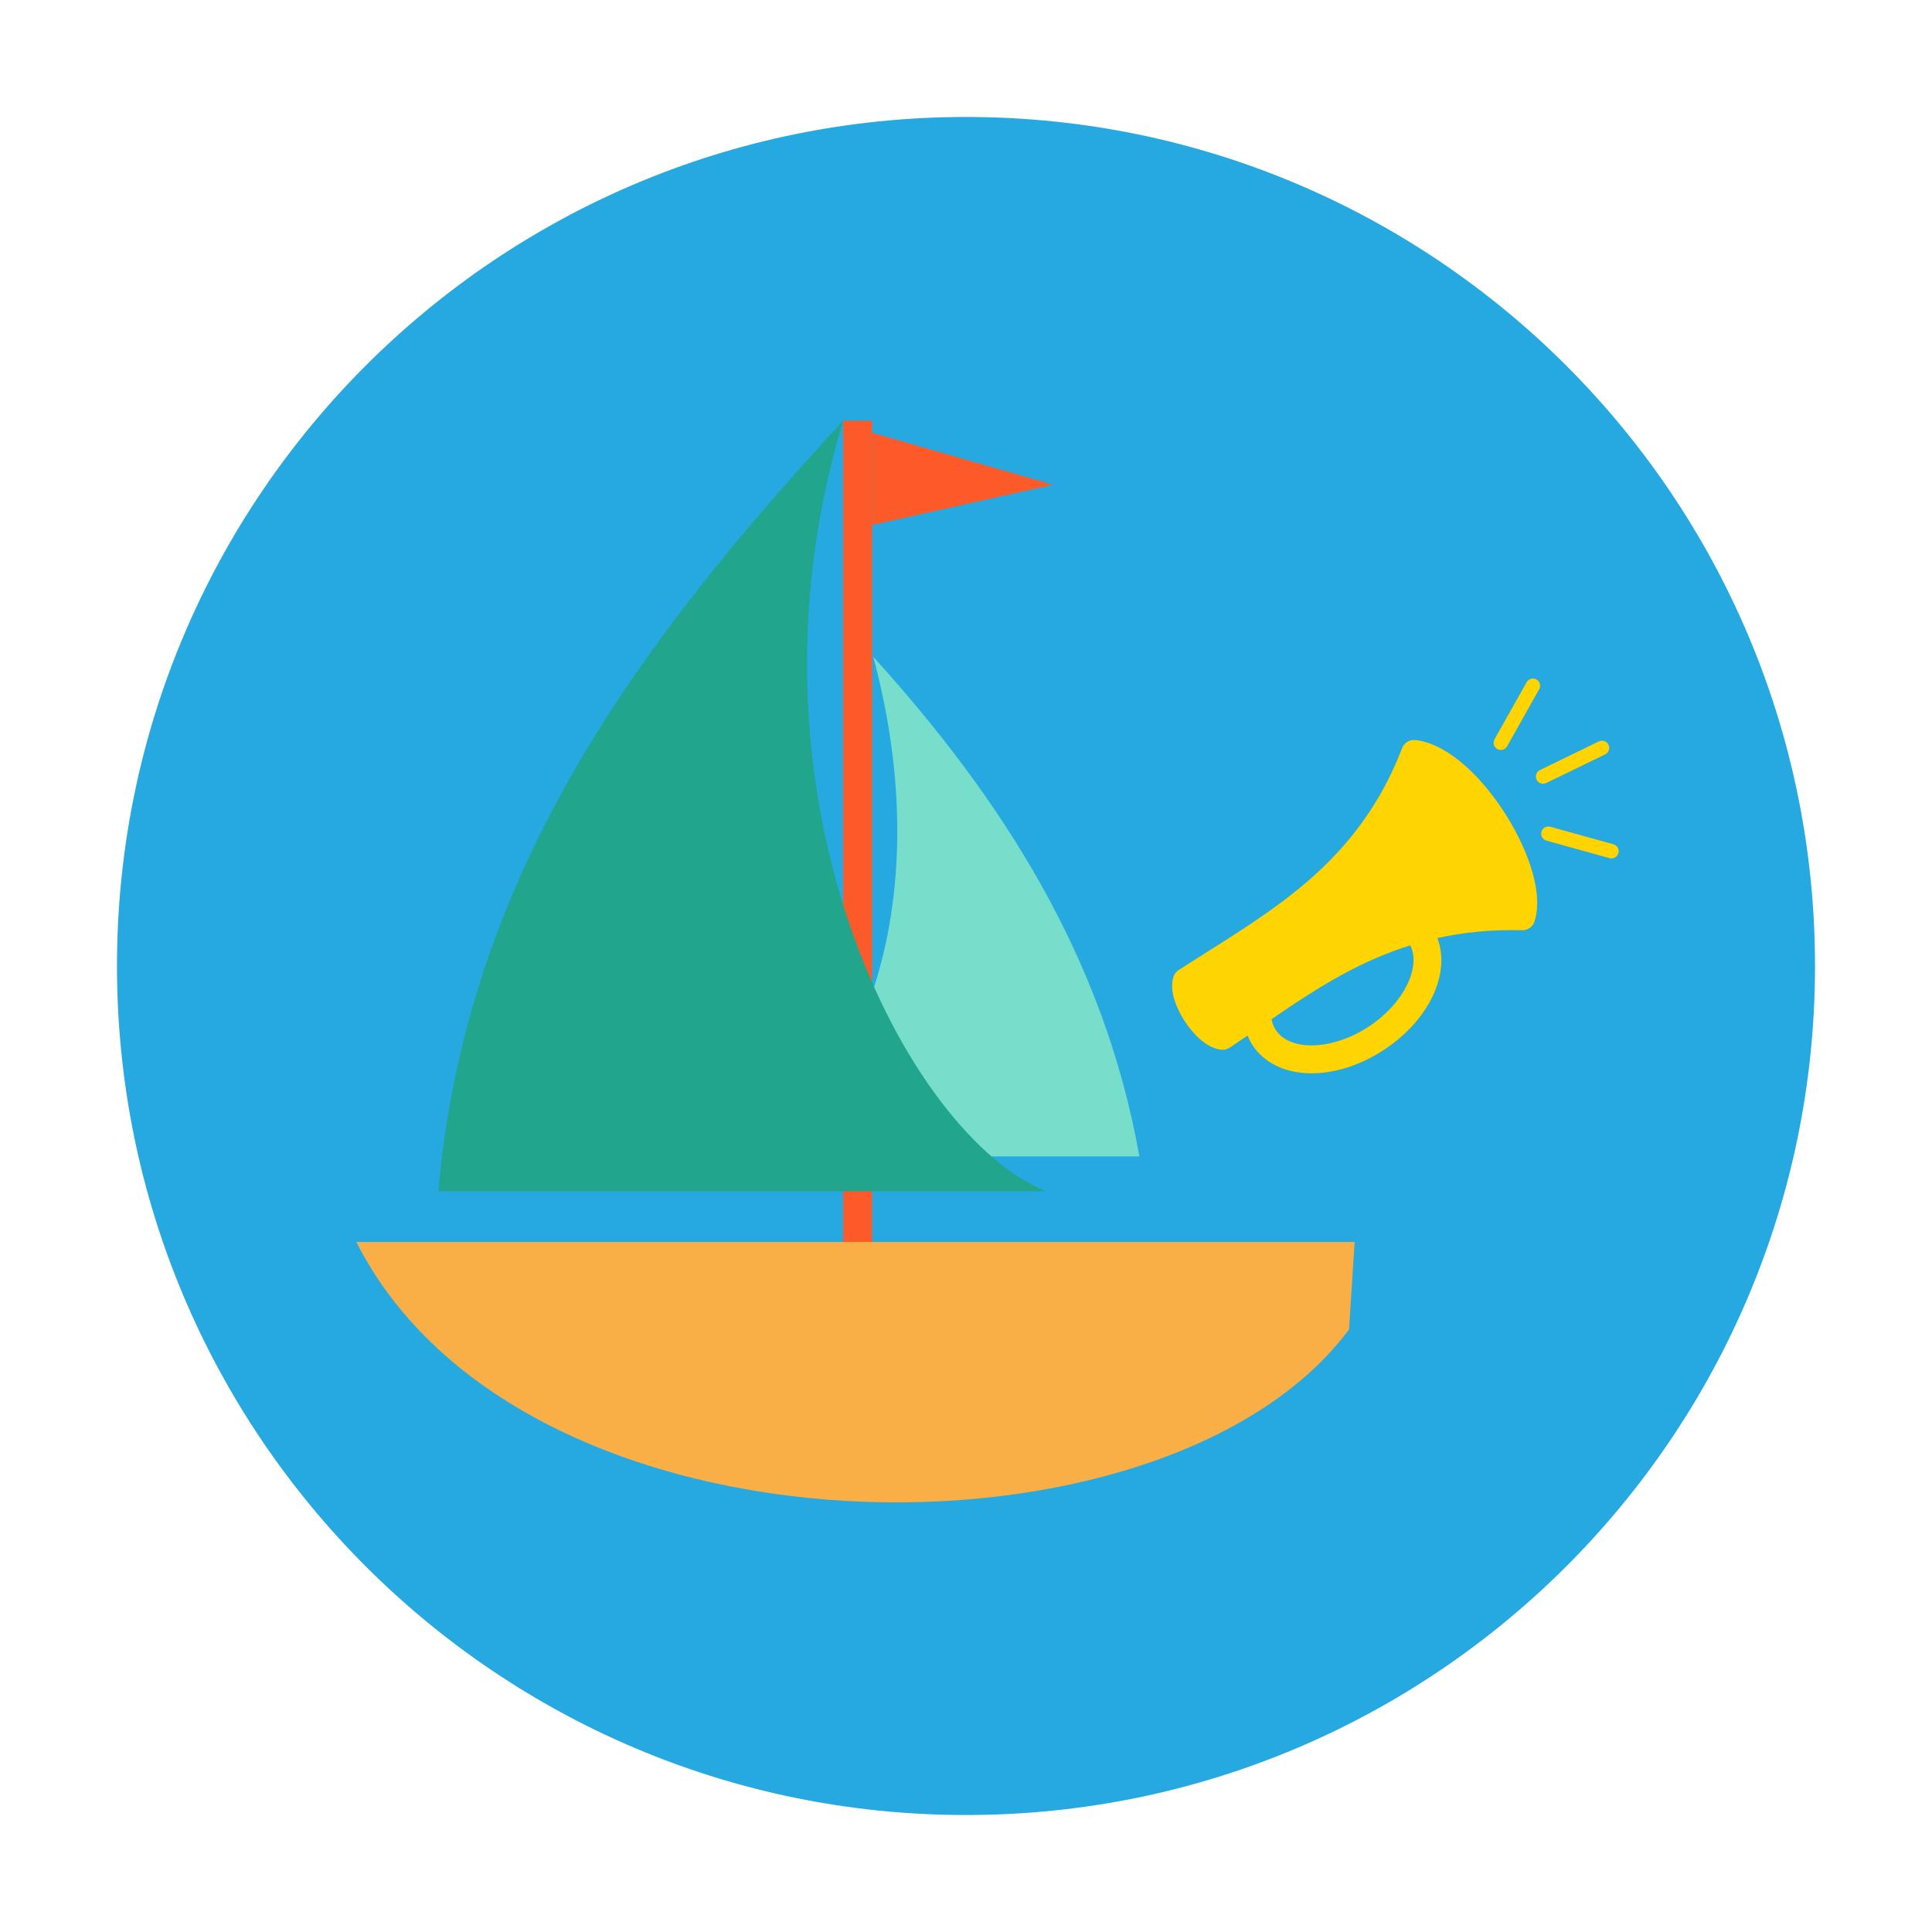
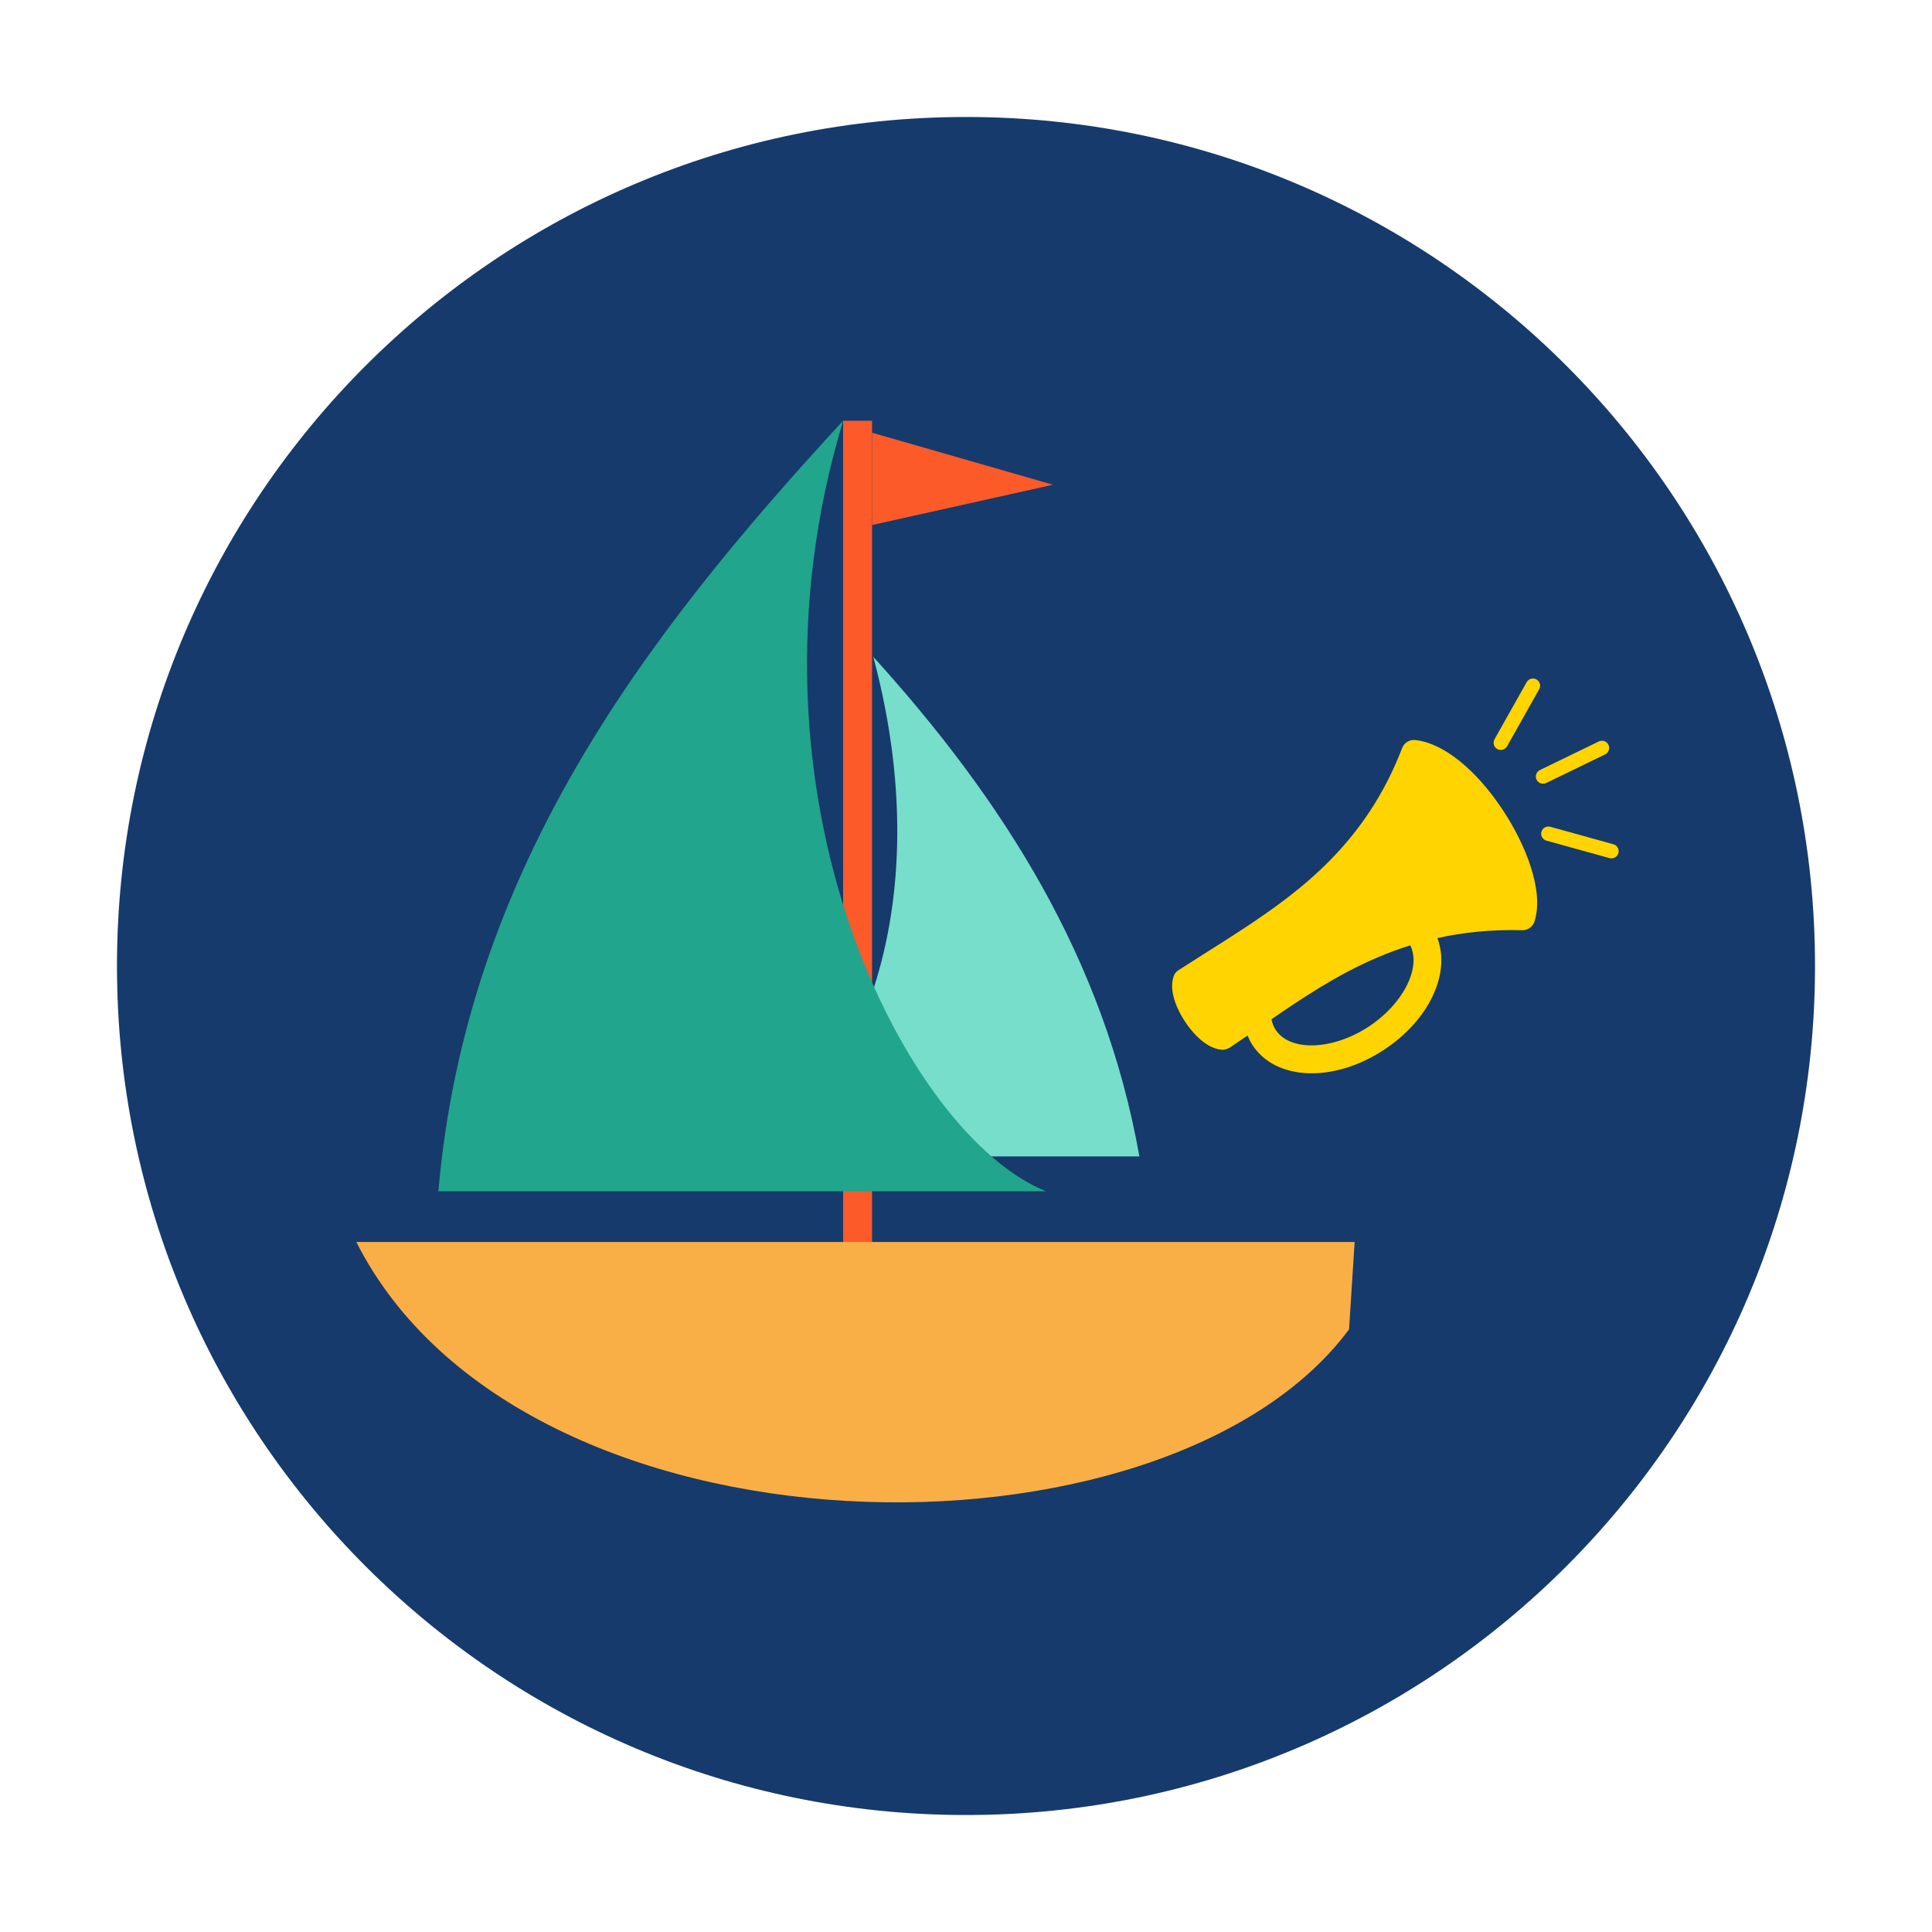
<svg xmlns="http://www.w3.org/2000/svg" version="1.1" id="Layer_1" x="0px" y="0px" width="512px" height="512px" viewBox="0 0 512 512" enable-background="new 0 0 512 512" xml:space="preserve">
  <g>
-     <path fill="#26A9E0" d="M256,31C131.747,31,31,131.747,31,256s100.747,225,225,225s225-100.747,225-225S380.253,31,256,31z" />
+     <path fill="#163A6C" d="M256,31C131.747,31,31,131.747,31,256s100.747,225,225,225s225-100.747,225-225S380.253,31,256,31z" />
    <g>
      <path id="XMLID_9_" fill="#FFD400" d="M375.053,196.117c-1.506-0.161-2.938,0.717-3.477,2.132    c-9.523,24.89-26.723,37.771-42.1,47.893c-3.241,2.133-6.524,4.208-9.814,6.287c-2.44,1.544-4.885,3.088-7.313,4.657    c-0.76,0.461-1.151,1.072-1.381,1.822c-1.36,4.403,1.687,9.727,3.059,11.811c1.372,2.085,5.057,6.983,9.635,7.474    c0.781,0.082,1.436-0.13,2.22-0.548c1.593-1.068,3.158-2.147,4.73-3.223c0.363,0.878,0.781,1.738,1.317,2.553    c6.224,9.456,21.534,9.994,34.859,1.223c12.027-7.916,17.7-20.303,14.124-29.597c6.762-1.496,14.192-2.308,22.48-2.084    c0.704,0.018,1.373-0.184,1.93-0.55c0.63-0.415,1.12-1.042,1.355-1.803c2.599-8.378-2.6-20.663-8.332-29.37    C391.16,203.884,382.455,196.901,375.053,196.117z M362.744,272.054c-9.549,6.285-20.847,6.687-24.671,0.877    c-0.561-0.852-0.914-1.805-1.113-2.82c2.065-1.412,4.13-2.837,6.212-4.207c8.674-5.709,18.481-11.602,30.565-15.378    C376.686,256.433,371.884,266.038,362.744,272.054z" />
      <g>
        <rect x="223.438" y="111.503" fill="#FC5A29" width="7.667" height="233.157" />
        <path fill="#76DECB" d="M231.435,174.068c34.169,37.735,61.195,79.756,70.512,132.401H198.461     C221.876,295.96,250.803,246.631,231.435,174.068z" />
        <path fill="#21A58D" d="M223.438,111.503C170.1,169.267,123.564,231.02,116.167,315.712h161.081     C240.797,301.235,193.284,211.466,223.438,111.503z" />
        <path fill="#F9AF46" d="M94.426,329.134h264.57l-1.483,23.17C309.002,417.605,138.338,415.945,94.426,329.134z" />
        <polygon fill="#FC5A29" points="231.105,114.675 279.056,128.459 231.105,139.141    " />
      </g>
      <path fill="#FFD400" d="M409.761,207.502c-0.948,0.46-2.09,0.065-2.55-0.883l0,0c-0.46-0.948-0.065-2.09,0.883-2.55l15.613-7.578    c0.948-0.46,2.09-0.065,2.55,0.883l0,0c0.46,0.948,0.065,2.09-0.883,2.55L409.761,207.502z" />
      <path fill="#FFD400" d="M399.391,197.78c-0.517,0.918-1.68,1.244-2.598,0.727l0,0c-0.918-0.517-1.244-1.68-0.727-2.598    l8.51-15.125c0.517-0.918,1.68-1.244,2.599-0.727l0,0c0.918,0.517,1.244,1.68,0.727,2.598L399.391,197.78z" />
      <path fill="#FFD400" d="M410.842,219.103c-1.016-0.281-2.067,0.314-2.348,1.329l0,0c-0.281,1.016,0.314,2.067,1.329,2.348    l16.724,4.634c1.016,0.281,2.067-0.314,2.348-1.329l0,0c0.281-1.016-0.314-2.067-1.329-2.348L410.842,219.103z" />
    </g>
  </g>
</svg>
